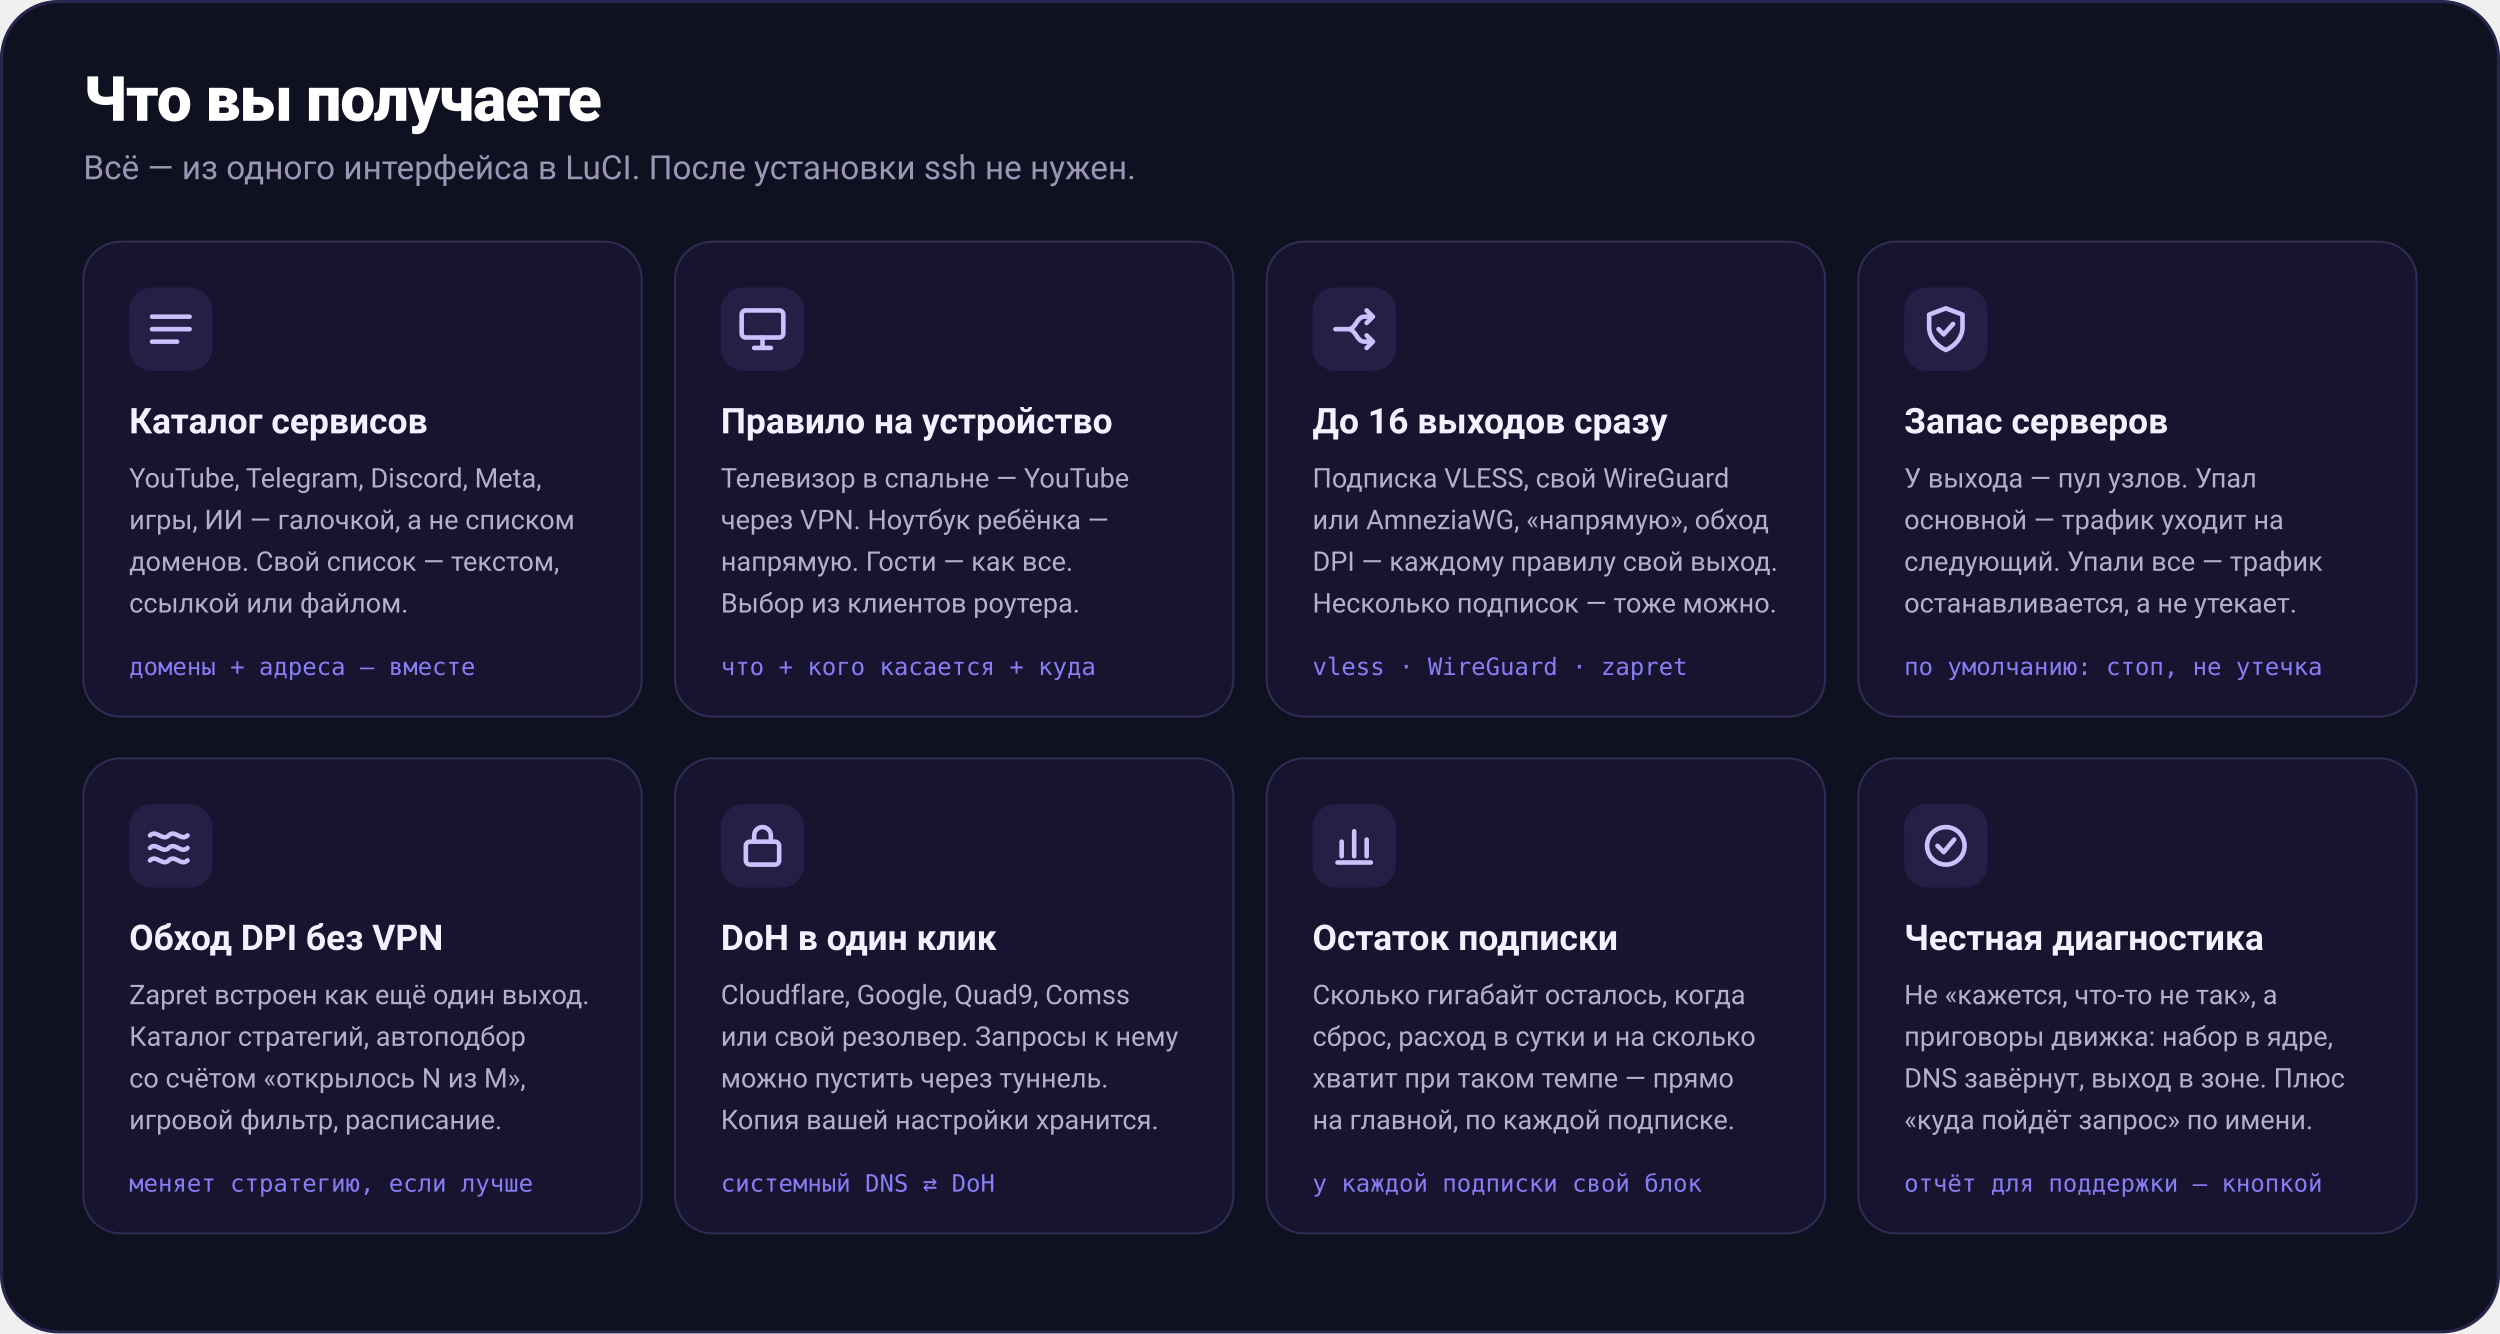
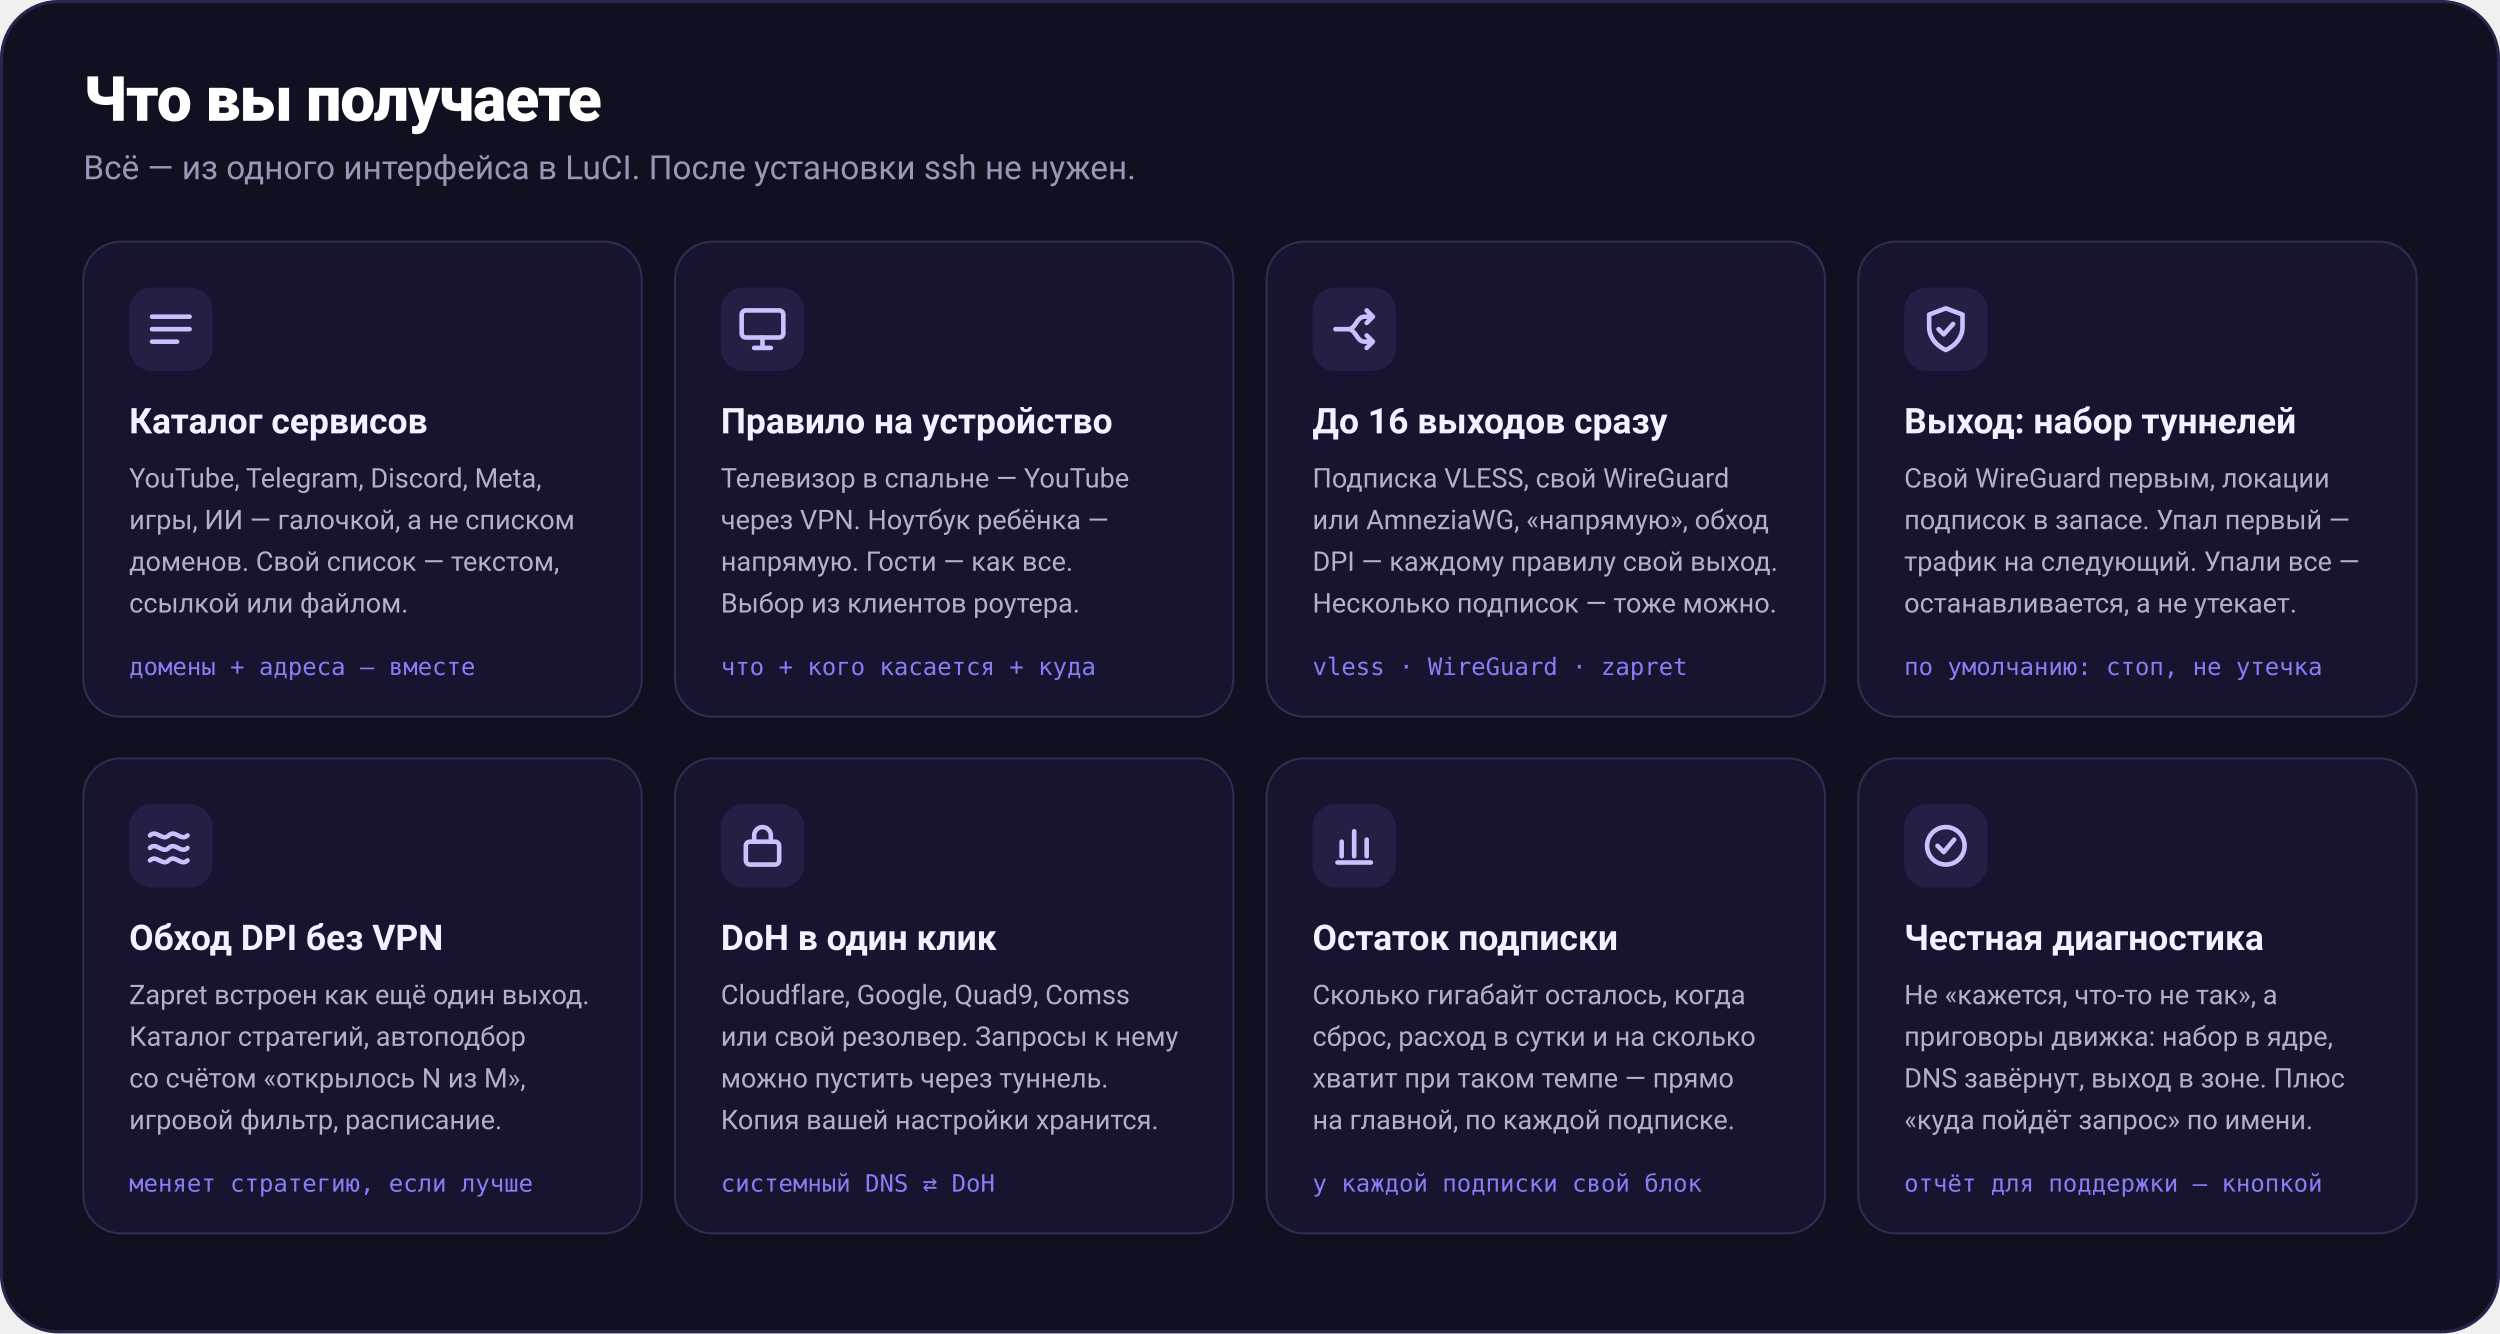
- <svg xmlns="http://www.w3.org/2000/svg" width="1200" height="640" viewBox="0 0 1200 640" role="img" aria-label="Что умеет splify2: каталог сервисов, правила на устройство, до 16 выходов, запас серверов, обход DPI без VPN, DoH в один клик, остаток подписки, честная диагностика">
+ <svg xmlns="http://www.w3.org/2000/svg" width="1200" height="640" viewBox="0 0 1200 640" role="img" aria-label="Что умеет splify2: каталог сервисов, правила на устройство, до 16 выходов, выход как набор туннелей, обход DPI без VPN, DoH в один клик, остаток подписки, честная диагностика">
  <defs>
    <style>
      text { font-family: -apple-system, "Segoe UI", Roboto, Inter, "Helvetica Neue", Arial, sans-serif; }
      .h { font-size: 30px; font-weight: 800; fill: #ffffff; letter-spacing: -0.5px; }
      .hs { font-size: 16px; fill: #9a97b4; }
      .ct { font-size: 17px; font-weight: 700; fill: #f3f1ff; }
      .cb { font-size: 13px; fill: #b3b0c9; }
      .k { font-family: ui-monospace, SFMono-Regular, Menlo, Consolas, monospace; font-size: 11.5px; fill: #8b7cf6; }
      .ico { stroke: #c9c2ff; stroke-width: 2.2; fill: none; stroke-linecap: round; stroke-linejoin: round; }
    </style>
  </defs>
  <rect width="1200" height="640" rx="28" fill="#0f1020" />
  <rect x="0.75" y="0.75" width="1198.5" height="638.5" rx="27.25" fill="none" stroke="#8b7cf6" stroke-opacity="0.2" stroke-width="1.5" />
  <text x="40" y="58" class="h">Что вы получаете</text>
  <text x="40" y="86" class="hs">Всё — из одного интерфейса в LuCI. После установки ssh не нужен.</text>
  <g transform="translate(40,116)">
    <rect width="268" height="228" rx="18" fill="#171430" stroke="#2f2b52" />
    <rect x="22" y="22" width="40" height="40" rx="11" fill="#242045" />
    <g class="ico" transform="translate(30,30)">
      <path d="M3 6h18M3 12h18M3 18h12" />
    </g>
    <text x="22" y="92" class="ct">Каталог сервисов</text>
    <text x="22" y="118" class="cb">YouTube, Telegram, Discord, Meta,</text>
    <text x="22" y="138" class="cb">игры, ИИ — галочкой, а не списком</text>
    <text x="22" y="158" class="cb">доменов. Свой список — текстом,</text>
    <text x="22" y="178" class="cb">ссылкой или файлом.</text>
    <text x="22" y="208" class="k">домены + адреса — вместе</text>
  </g>
  <g transform="translate(324,116)">
    <rect width="268" height="228" rx="18" fill="#171430" stroke="#2f2b52" />
    <rect x="22" y="22" width="40" height="40" rx="11" fill="#242045" />
    <g class="ico" transform="translate(30,30)">
      <rect x="2" y="3" width="20" height="13" rx="2" />
      <path d="M8 21h8M12 16v5" />
    </g>
    <text x="22" y="92" class="ct">Правило на устройство</text>
    <text x="22" y="118" class="cb">Телевизор в спальне — YouTube</text>
    <text x="22" y="138" class="cb">через VPN. Ноутбук ребёнка —</text>
    <text x="22" y="158" class="cb">напрямую. Гости — как все.</text>
    <text x="22" y="178" class="cb">Выбор из клиентов роутера.</text>
    <text x="22" y="208" class="k">что + кого касается + куда</text>
  </g>
  <g transform="translate(608,116)">
    <rect width="268" height="228" rx="18" fill="#171430" stroke="#2f2b52" />
    <rect x="22" y="22" width="40" height="40" rx="11" fill="#242045" />
    <g class="ico" transform="translate(30,30)">
      <path d="M3 12h6M9 12c4 0 4-6 8-6h4M9 12c4 0 4 6 8 6h4M18 3l3 3-3 3M18 15l3 3-3 3" />
    </g>
    <text x="22" y="92" class="ct">До 16 выходов сразу</text>
    <text x="22" y="118" class="cb">Подписка VLESS, свой WireGuard</text>
    <text x="22" y="138" class="cb">или AmneziaWG, «напрямую», обход</text>
    <text x="22" y="158" class="cb">DPI — каждому правилу свой выход.</text>
    <text x="22" y="178" class="cb">Несколько подписок — тоже можно.</text>
    <text x="22" y="208" class="k">vless · WireGuard · zapret</text>
  </g>
  <g transform="translate(892,116)">
    <rect width="268" height="228" rx="18" fill="#171430" stroke="#2f2b52" />
    <rect x="22" y="22" width="40" height="40" rx="11" fill="#242045" />
    <g class="ico" transform="translate(30,30)">
      <path d="M12 2l8 3v6c0 5-3.5 9-8 11-4.5-2-8-6-8-11V5l8-3z" />
      <path d="M8.5 12l2.5 2.5 4.5-5" />
    </g>
-     <text x="22" y="92" class="ct">Запас серверов</text>
-     <text x="22" y="118" class="cb">У выхода — пул узлов. Упал</text>
-     <text x="22" y="138" class="cb">основной — трафик уходит на</text>
-     <text x="22" y="158" class="cb">следующий. Упали все — трафик</text>
+     <text x="22" y="92" class="ct">Выход: набор туннелей</text>
+     <text x="22" y="118" class="cb">Свой WireGuard первым, локации</text>
+     <text x="22" y="138" class="cb">подписок в запасе. Упал первый —</text>
+     <text x="22" y="158" class="cb">трафик на следующий. Упали все —</text>
    <text x="22" y="178" class="cb">останавливается, а не утекает.</text>
    <text x="22" y="208" class="k">по умолчанию: стоп, не утечка</text>
  </g>
  <g transform="translate(40,364)">
    <rect width="268" height="228" rx="18" fill="#171430" stroke="#2f2b52" />
    <rect x="22" y="22" width="40" height="40" rx="11" fill="#242045" />
    <g class="ico" transform="translate(30,30)">
      <path d="M2 7c3-3 6 3 9 0s6 3 9 0M2 13c3-3 6 3 9 0s6 3 9 0M2 19c3-3 6 3 9 0s6 3 9 0" />
    </g>
    <text x="22" y="92" class="ct">Обход DPI без VPN</text>
    <text x="22" y="118" class="cb">Zapret встроен как ещё один выход.</text>
    <text x="22" y="138" class="cb">Каталог стратегий, автоподбор</text>
    <text x="22" y="158" class="cb">со счётом «открылось N из M»,</text>
    <text x="22" y="178" class="cb">игровой фильтр, расписание.</text>
    <text x="22" y="208" class="k">меняет стратегию, если лучше</text>
  </g>
  <g transform="translate(324,364)">
    <rect width="268" height="228" rx="18" fill="#171430" stroke="#2f2b52" />
    <rect x="22" y="22" width="40" height="40" rx="11" fill="#242045" />
    <g class="ico" transform="translate(30,30)">
      <rect x="4" y="10" width="16" height="11" rx="2" />
      <path d="M8 10V7a4 4 0 0 1 8 0v3" />
    </g>
    <text x="22" y="92" class="ct">DoH в один клик</text>
    <text x="22" y="118" class="cb">Cloudflare, Google, Quad9, Comss</text>
    <text x="22" y="138" class="cb">или свой резолвер. Запросы к нему</text>
    <text x="22" y="158" class="cb">можно пустить через туннель.</text>
    <text x="22" y="178" class="cb">Копия вашей настройки хранится.</text>
    <text x="22" y="208" class="k">системный DNS ⇄ DoH</text>
  </g>
  <g transform="translate(608,364)">
    <rect width="268" height="228" rx="18" fill="#171430" stroke="#2f2b52" />
    <rect x="22" y="22" width="40" height="40" rx="11" fill="#242045" />
    <g class="ico" transform="translate(30,30)">
      <path d="M4 20h16M6 17V10M12 17V5M18 17v-8" />
    </g>
    <text x="22" y="92" class="ct">Остаток подписки</text>
    <text x="22" y="118" class="cb">Сколько гигабайт осталось, когда</text>
    <text x="22" y="138" class="cb">сброс, расход в сутки и на сколько</text>
    <text x="22" y="158" class="cb">хватит при таком темпе — прямо</text>
    <text x="22" y="178" class="cb">на главной, по каждой подписке.</text>
    <text x="22" y="208" class="k">у каждой подписки свой блок</text>
  </g>
  <g transform="translate(892,364)">
    <rect width="268" height="228" rx="18" fill="#171430" stroke="#2f2b52" />
    <rect x="22" y="22" width="40" height="40" rx="11" fill="#242045" />
    <g class="ico" transform="translate(30,30)">
      <circle cx="12" cy="12" r="9" />
      <path d="M8 12l3 3 5-6" />
    </g>
    <text x="22" y="92" class="ct">Честная диагностика</text>
    <text x="22" y="118" class="cb">Не «кажется, что-то не так», а</text>
    <text x="22" y="138" class="cb">приговоры движка: набор в ядре,</text>
    <text x="22" y="158" class="cb">DNS завёрнут, выход в зоне. Плюс</text>
    <text x="22" y="178" class="cb">«куда пойдёт запрос» по имени.</text>
    <text x="22" y="208" class="k">отчёт для поддержки — кнопкой</text>
  </g>
</svg>
